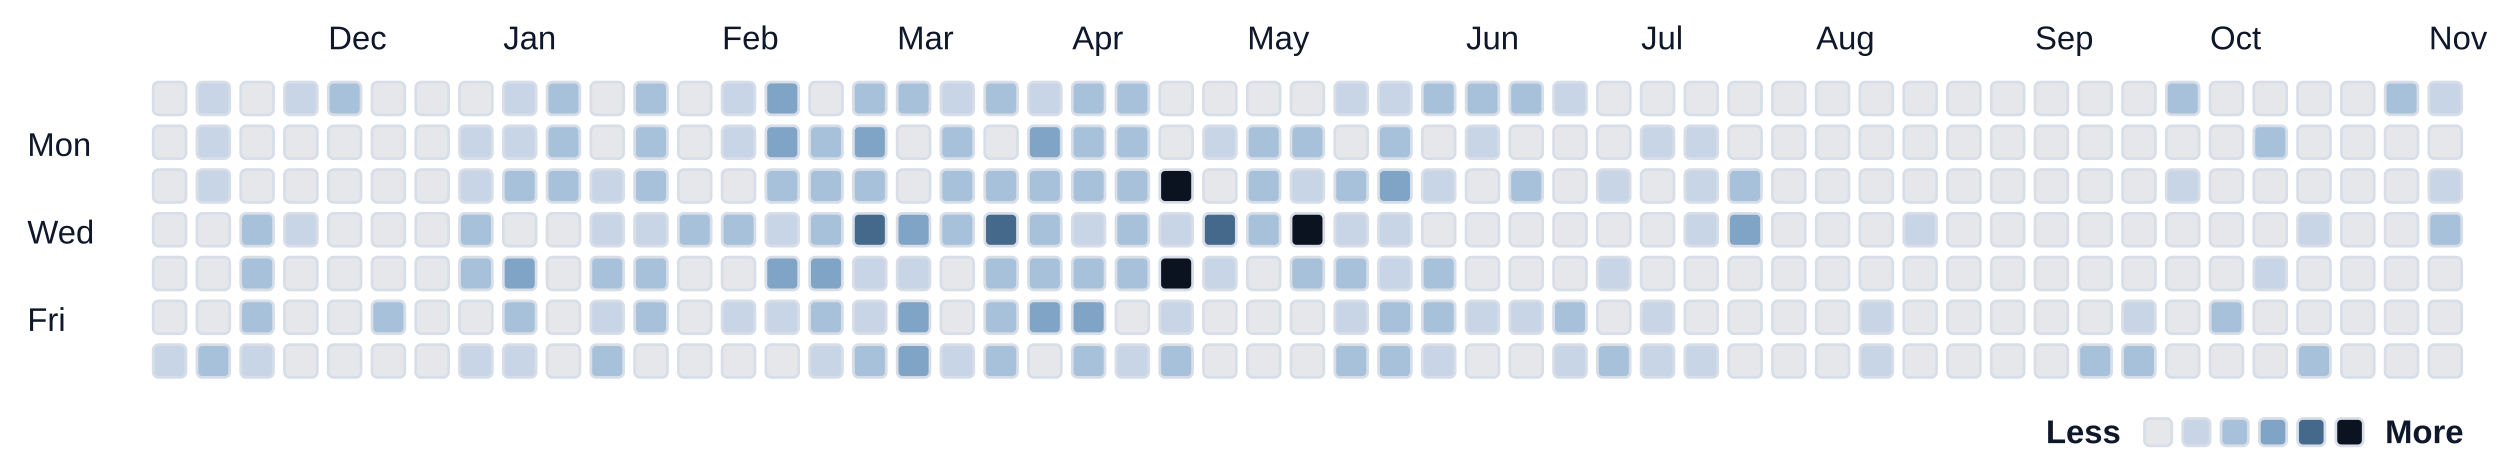
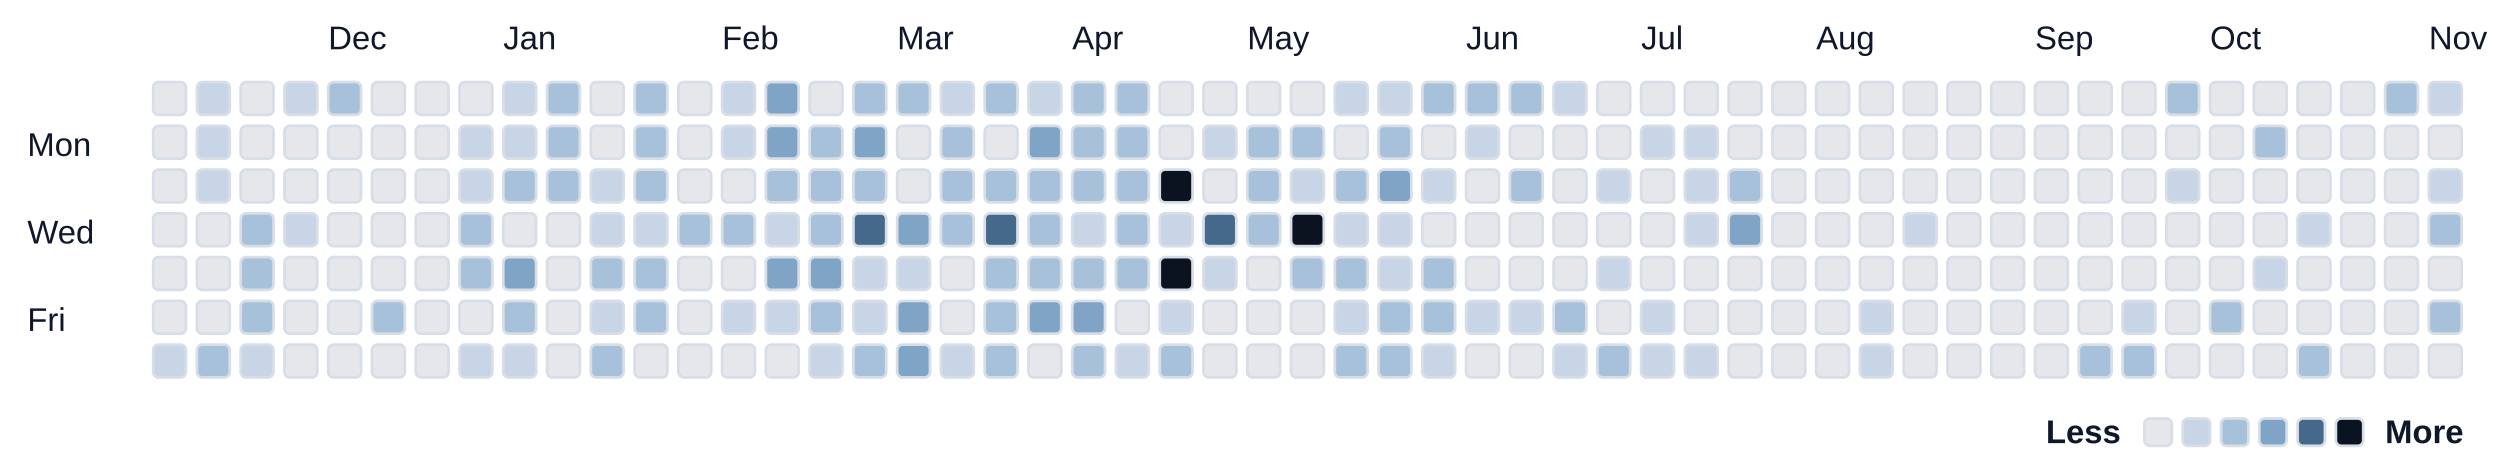
<svg xmlns="http://www.w3.org/2000/svg" baseProfile="tiny" height="174" version="1.2" width="914">
  <defs />
  <text fill="#0F172A" font-family="Segoe UI, Arial, sans-serif" font-size="12px" x="120" y="18">Dec</text>
  <text fill="#0F172A" font-family="Segoe UI, Arial, sans-serif" font-size="12px" x="184" y="18">Jan</text>
  <text fill="#0F172A" font-family="Segoe UI, Arial, sans-serif" font-size="12px" x="264" y="18">Feb</text>
  <text fill="#0F172A" font-family="Segoe UI, Arial, sans-serif" font-size="12px" x="328" y="18">Mar</text>
  <text fill="#0F172A" font-family="Segoe UI, Arial, sans-serif" font-size="12px" x="392" y="18">Apr</text>
  <text fill="#0F172A" font-family="Segoe UI, Arial, sans-serif" font-size="12px" x="456" y="18">May</text>
  <text fill="#0F172A" font-family="Segoe UI, Arial, sans-serif" font-size="12px" x="536" y="18">Jun</text>
  <text fill="#0F172A" font-family="Segoe UI, Arial, sans-serif" font-size="12px" x="600" y="18">Jul</text>
  <text fill="#0F172A" font-family="Segoe UI, Arial, sans-serif" font-size="12px" x="664" y="18">Aug</text>
  <text fill="#0F172A" font-family="Segoe UI, Arial, sans-serif" font-size="12px" x="744" y="18">Sep</text>
  <text fill="#0F172A" font-family="Segoe UI, Arial, sans-serif" font-size="12px" x="808" y="18">Oct</text>
  <text fill="#0F172A" font-family="Segoe UI, Arial, sans-serif" font-size="12px" x="888" y="18">Nov</text>
  <text fill="#0F172A" font-family="Segoe UI, Arial, sans-serif" font-size="12px" x="10" y="57">Mon</text>
  <text fill="#0F172A" font-family="Segoe UI, Arial, sans-serif" font-size="12px" x="10" y="89">Wed</text>
  <text fill="#0F172A" font-family="Segoe UI, Arial, sans-serif" font-size="12px" x="10" y="121">Fri</text>
  <rect fill="#E5E7EB" height="12" rx="2" ry="2" stroke="#D7DEE8" stroke-width="1" width="12" x="56" y="30" />
  <rect fill="#E5E7EB" height="12" rx="2" ry="2" stroke="#D7DEE8" stroke-width="1" width="12" x="56" y="46" />
  <rect fill="#E5E7EB" height="12" rx="2" ry="2" stroke="#D7DEE8" stroke-width="1" width="12" x="56" y="62" />
  <rect fill="#E5E7EB" height="12" rx="2" ry="2" stroke="#D7DEE8" stroke-width="1" width="12" x="56" y="78" />
  <rect fill="#E5E7EB" height="12" rx="2" ry="2" stroke="#D7DEE8" stroke-width="1" width="12" x="56" y="94" />
  <rect fill="#E5E7EB" height="12" rx="2" ry="2" stroke="#D7DEE8" stroke-width="1" width="12" x="56" y="110" />
  <rect fill="#C8D5E6" height="12" rx="2" ry="2" stroke="#D7DEE8" stroke-width="1" width="12" x="56" y="126" />
  <rect fill="#C8D5E6" height="12" rx="2" ry="2" stroke="#D7DEE8" stroke-width="1" width="12" x="72" y="30" />
  <rect fill="#C8D5E6" height="12" rx="2" ry="2" stroke="#D7DEE8" stroke-width="1" width="12" x="72" y="46" />
  <rect fill="#C8D5E6" height="12" rx="2" ry="2" stroke="#D7DEE8" stroke-width="1" width="12" x="72" y="62" />
  <rect fill="#E5E7EB" height="12" rx="2" ry="2" stroke="#D7DEE8" stroke-width="1" width="12" x="72" y="78" />
  <rect fill="#E5E7EB" height="12" rx="2" ry="2" stroke="#D7DEE8" stroke-width="1" width="12" x="72" y="94" />
  <rect fill="#E5E7EB" height="12" rx="2" ry="2" stroke="#D7DEE8" stroke-width="1" width="12" x="72" y="110" />
  <rect fill="#A8C1DA" height="12" rx="2" ry="2" stroke="#D7DEE8" stroke-width="1" width="12" x="72" y="126" />
  <rect fill="#E5E7EB" height="12" rx="2" ry="2" stroke="#D7DEE8" stroke-width="1" width="12" x="88" y="30" />
  <rect fill="#E5E7EB" height="12" rx="2" ry="2" stroke="#D7DEE8" stroke-width="1" width="12" x="88" y="46" />
  <rect fill="#E5E7EB" height="12" rx="2" ry="2" stroke="#D7DEE8" stroke-width="1" width="12" x="88" y="62" />
  <rect fill="#A8C1DA" height="12" rx="2" ry="2" stroke="#D7DEE8" stroke-width="1" width="12" x="88" y="78" />
  <rect fill="#A8C1DA" height="12" rx="2" ry="2" stroke="#D7DEE8" stroke-width="1" width="12" x="88" y="94" />
  <rect fill="#A8C1DA" height="12" rx="2" ry="2" stroke="#D7DEE8" stroke-width="1" width="12" x="88" y="110" />
  <rect fill="#C8D5E6" height="12" rx="2" ry="2" stroke="#D7DEE8" stroke-width="1" width="12" x="88" y="126" />
  <rect fill="#C8D5E6" height="12" rx="2" ry="2" stroke="#D7DEE8" stroke-width="1" width="12" x="104" y="30" />
  <rect fill="#E5E7EB" height="12" rx="2" ry="2" stroke="#D7DEE8" stroke-width="1" width="12" x="104" y="46" />
  <rect fill="#E5E7EB" height="12" rx="2" ry="2" stroke="#D7DEE8" stroke-width="1" width="12" x="104" y="62" />
  <rect fill="#C8D5E6" height="12" rx="2" ry="2" stroke="#D7DEE8" stroke-width="1" width="12" x="104" y="78" />
  <rect fill="#E5E7EB" height="12" rx="2" ry="2" stroke="#D7DEE8" stroke-width="1" width="12" x="104" y="94" />
  <rect fill="#E5E7EB" height="12" rx="2" ry="2" stroke="#D7DEE8" stroke-width="1" width="12" x="104" y="110" />
  <rect fill="#E5E7EB" height="12" rx="2" ry="2" stroke="#D7DEE8" stroke-width="1" width="12" x="104" y="126" />
  <rect fill="#A8C1DA" height="12" rx="2" ry="2" stroke="#D7DEE8" stroke-width="1" width="12" x="120" y="30" />
  <rect fill="#E5E7EB" height="12" rx="2" ry="2" stroke="#D7DEE8" stroke-width="1" width="12" x="120" y="46" />
  <rect fill="#E5E7EB" height="12" rx="2" ry="2" stroke="#D7DEE8" stroke-width="1" width="12" x="120" y="62" />
  <rect fill="#E5E7EB" height="12" rx="2" ry="2" stroke="#D7DEE8" stroke-width="1" width="12" x="120" y="78" />
  <rect fill="#E5E7EB" height="12" rx="2" ry="2" stroke="#D7DEE8" stroke-width="1" width="12" x="120" y="94" />
  <rect fill="#E5E7EB" height="12" rx="2" ry="2" stroke="#D7DEE8" stroke-width="1" width="12" x="120" y="110" />
  <rect fill="#E5E7EB" height="12" rx="2" ry="2" stroke="#D7DEE8" stroke-width="1" width="12" x="120" y="126" />
  <rect fill="#E5E7EB" height="12" rx="2" ry="2" stroke="#D7DEE8" stroke-width="1" width="12" x="136" y="30" />
  <rect fill="#E5E7EB" height="12" rx="2" ry="2" stroke="#D7DEE8" stroke-width="1" width="12" x="136" y="46" />
  <rect fill="#E5E7EB" height="12" rx="2" ry="2" stroke="#D7DEE8" stroke-width="1" width="12" x="136" y="62" />
  <rect fill="#E5E7EB" height="12" rx="2" ry="2" stroke="#D7DEE8" stroke-width="1" width="12" x="136" y="78" />
  <rect fill="#E5E7EB" height="12" rx="2" ry="2" stroke="#D7DEE8" stroke-width="1" width="12" x="136" y="94" />
  <rect fill="#A8C1DA" height="12" rx="2" ry="2" stroke="#D7DEE8" stroke-width="1" width="12" x="136" y="110" />
  <rect fill="#E5E7EB" height="12" rx="2" ry="2" stroke="#D7DEE8" stroke-width="1" width="12" x="136" y="126" />
  <rect fill="#E5E7EB" height="12" rx="2" ry="2" stroke="#D7DEE8" stroke-width="1" width="12" x="152" y="30" />
  <rect fill="#E5E7EB" height="12" rx="2" ry="2" stroke="#D7DEE8" stroke-width="1" width="12" x="152" y="46" />
  <rect fill="#E5E7EB" height="12" rx="2" ry="2" stroke="#D7DEE8" stroke-width="1" width="12" x="152" y="62" />
  <rect fill="#E5E7EB" height="12" rx="2" ry="2" stroke="#D7DEE8" stroke-width="1" width="12" x="152" y="78" />
  <rect fill="#E5E7EB" height="12" rx="2" ry="2" stroke="#D7DEE8" stroke-width="1" width="12" x="152" y="94" />
  <rect fill="#E5E7EB" height="12" rx="2" ry="2" stroke="#D7DEE8" stroke-width="1" width="12" x="152" y="110" />
  <rect fill="#E5E7EB" height="12" rx="2" ry="2" stroke="#D7DEE8" stroke-width="1" width="12" x="152" y="126" />
  <rect fill="#E5E7EB" height="12" rx="2" ry="2" stroke="#D7DEE8" stroke-width="1" width="12" x="168" y="30" />
  <rect fill="#C8D5E6" height="12" rx="2" ry="2" stroke="#D7DEE8" stroke-width="1" width="12" x="168" y="46" />
  <rect fill="#C8D5E6" height="12" rx="2" ry="2" stroke="#D7DEE8" stroke-width="1" width="12" x="168" y="62" />
  <rect fill="#A8C1DA" height="12" rx="2" ry="2" stroke="#D7DEE8" stroke-width="1" width="12" x="168" y="78" />
  <rect fill="#A8C1DA" height="12" rx="2" ry="2" stroke="#D7DEE8" stroke-width="1" width="12" x="168" y="94" />
  <rect fill="#E5E7EB" height="12" rx="2" ry="2" stroke="#D7DEE8" stroke-width="1" width="12" x="168" y="110" />
  <rect fill="#C8D5E6" height="12" rx="2" ry="2" stroke="#D7DEE8" stroke-width="1" width="12" x="168" y="126" />
  <rect fill="#C8D5E6" height="12" rx="2" ry="2" stroke="#D7DEE8" stroke-width="1" width="12" x="184" y="30" />
  <rect fill="#C8D5E6" height="12" rx="2" ry="2" stroke="#D7DEE8" stroke-width="1" width="12" x="184" y="46" />
  <rect fill="#A8C1DA" height="12" rx="2" ry="2" stroke="#D7DEE8" stroke-width="1" width="12" x="184" y="62" />
  <rect fill="#E5E7EB" height="12" rx="2" ry="2" stroke="#D7DEE8" stroke-width="1" width="12" x="184" y="78" />
  <rect fill="#7FA4C5" height="12" rx="2" ry="2" stroke="#D7DEE8" stroke-width="1" width="12" x="184" y="94" />
  <rect fill="#A8C1DA" height="12" rx="2" ry="2" stroke="#D7DEE8" stroke-width="1" width="12" x="184" y="110" />
  <rect fill="#C8D5E6" height="12" rx="2" ry="2" stroke="#D7DEE8" stroke-width="1" width="12" x="184" y="126" />
  <rect fill="#A8C1DA" height="12" rx="2" ry="2" stroke="#D7DEE8" stroke-width="1" width="12" x="200" y="30" />
  <rect fill="#A8C1DA" height="12" rx="2" ry="2" stroke="#D7DEE8" stroke-width="1" width="12" x="200" y="46" />
  <rect fill="#A8C1DA" height="12" rx="2" ry="2" stroke="#D7DEE8" stroke-width="1" width="12" x="200" y="62" />
  <rect fill="#E5E7EB" height="12" rx="2" ry="2" stroke="#D7DEE8" stroke-width="1" width="12" x="200" y="78" />
  <rect fill="#E5E7EB" height="12" rx="2" ry="2" stroke="#D7DEE8" stroke-width="1" width="12" x="200" y="94" />
  <rect fill="#E5E7EB" height="12" rx="2" ry="2" stroke="#D7DEE8" stroke-width="1" width="12" x="200" y="110" />
  <rect fill="#E5E7EB" height="12" rx="2" ry="2" stroke="#D7DEE8" stroke-width="1" width="12" x="200" y="126" />
  <rect fill="#E5E7EB" height="12" rx="2" ry="2" stroke="#D7DEE8" stroke-width="1" width="12" x="216" y="30" />
  <rect fill="#E5E7EB" height="12" rx="2" ry="2" stroke="#D7DEE8" stroke-width="1" width="12" x="216" y="46" />
  <rect fill="#C8D5E6" height="12" rx="2" ry="2" stroke="#D7DEE8" stroke-width="1" width="12" x="216" y="62" />
  <rect fill="#C8D5E6" height="12" rx="2" ry="2" stroke="#D7DEE8" stroke-width="1" width="12" x="216" y="78" />
  <rect fill="#A8C1DA" height="12" rx="2" ry="2" stroke="#D7DEE8" stroke-width="1" width="12" x="216" y="94" />
  <rect fill="#C8D5E6" height="12" rx="2" ry="2" stroke="#D7DEE8" stroke-width="1" width="12" x="216" y="110" />
  <rect fill="#A8C1DA" height="12" rx="2" ry="2" stroke="#D7DEE8" stroke-width="1" width="12" x="216" y="126" />
  <rect fill="#A8C1DA" height="12" rx="2" ry="2" stroke="#D7DEE8" stroke-width="1" width="12" x="232" y="30" />
  <rect fill="#A8C1DA" height="12" rx="2" ry="2" stroke="#D7DEE8" stroke-width="1" width="12" x="232" y="46" />
  <rect fill="#A8C1DA" height="12" rx="2" ry="2" stroke="#D7DEE8" stroke-width="1" width="12" x="232" y="62" />
  <rect fill="#C8D5E6" height="12" rx="2" ry="2" stroke="#D7DEE8" stroke-width="1" width="12" x="232" y="78" />
  <rect fill="#A8C1DA" height="12" rx="2" ry="2" stroke="#D7DEE8" stroke-width="1" width="12" x="232" y="94" />
  <rect fill="#A8C1DA" height="12" rx="2" ry="2" stroke="#D7DEE8" stroke-width="1" width="12" x="232" y="110" />
  <rect fill="#E5E7EB" height="12" rx="2" ry="2" stroke="#D7DEE8" stroke-width="1" width="12" x="232" y="126" />
  <rect fill="#E5E7EB" height="12" rx="2" ry="2" stroke="#D7DEE8" stroke-width="1" width="12" x="248" y="30" />
  <rect fill="#E5E7EB" height="12" rx="2" ry="2" stroke="#D7DEE8" stroke-width="1" width="12" x="248" y="46" />
  <rect fill="#E5E7EB" height="12" rx="2" ry="2" stroke="#D7DEE8" stroke-width="1" width="12" x="248" y="62" />
  <rect fill="#A8C1DA" height="12" rx="2" ry="2" stroke="#D7DEE8" stroke-width="1" width="12" x="248" y="78" />
  <rect fill="#E5E7EB" height="12" rx="2" ry="2" stroke="#D7DEE8" stroke-width="1" width="12" x="248" y="94" />
  <rect fill="#E5E7EB" height="12" rx="2" ry="2" stroke="#D7DEE8" stroke-width="1" width="12" x="248" y="110" />
  <rect fill="#E5E7EB" height="12" rx="2" ry="2" stroke="#D7DEE8" stroke-width="1" width="12" x="248" y="126" />
  <rect fill="#C8D5E6" height="12" rx="2" ry="2" stroke="#D7DEE8" stroke-width="1" width="12" x="264" y="30" />
  <rect fill="#C8D5E6" height="12" rx="2" ry="2" stroke="#D7DEE8" stroke-width="1" width="12" x="264" y="46" />
  <rect fill="#E5E7EB" height="12" rx="2" ry="2" stroke="#D7DEE8" stroke-width="1" width="12" x="264" y="62" />
  <rect fill="#A8C1DA" height="12" rx="2" ry="2" stroke="#D7DEE8" stroke-width="1" width="12" x="264" y="78" />
  <rect fill="#E5E7EB" height="12" rx="2" ry="2" stroke="#D7DEE8" stroke-width="1" width="12" x="264" y="94" />
  <rect fill="#C8D5E6" height="12" rx="2" ry="2" stroke="#D7DEE8" stroke-width="1" width="12" x="264" y="110" />
  <rect fill="#E5E7EB" height="12" rx="2" ry="2" stroke="#D7DEE8" stroke-width="1" width="12" x="264" y="126" />
  <rect fill="#7FA4C5" height="12" rx="2" ry="2" stroke="#D7DEE8" stroke-width="1" width="12" x="280" y="30" />
  <rect fill="#7FA4C5" height="12" rx="2" ry="2" stroke="#D7DEE8" stroke-width="1" width="12" x="280" y="46" />
  <rect fill="#A8C1DA" height="12" rx="2" ry="2" stroke="#D7DEE8" stroke-width="1" width="12" x="280" y="62" />
  <rect fill="#C8D5E6" height="12" rx="2" ry="2" stroke="#D7DEE8" stroke-width="1" width="12" x="280" y="78" />
  <rect fill="#7FA4C5" height="12" rx="2" ry="2" stroke="#D7DEE8" stroke-width="1" width="12" x="280" y="94" />
  <rect fill="#C8D5E6" height="12" rx="2" ry="2" stroke="#D7DEE8" stroke-width="1" width="12" x="280" y="110" />
  <rect fill="#E5E7EB" height="12" rx="2" ry="2" stroke="#D7DEE8" stroke-width="1" width="12" x="280" y="126" />
  <rect fill="#E5E7EB" height="12" rx="2" ry="2" stroke="#D7DEE8" stroke-width="1" width="12" x="296" y="30" />
  <rect fill="#A8C1DA" height="12" rx="2" ry="2" stroke="#D7DEE8" stroke-width="1" width="12" x="296" y="46" />
  <rect fill="#A8C1DA" height="12" rx="2" ry="2" stroke="#D7DEE8" stroke-width="1" width="12" x="296" y="62" />
  <rect fill="#A8C1DA" height="12" rx="2" ry="2" stroke="#D7DEE8" stroke-width="1" width="12" x="296" y="78" />
  <rect fill="#7FA4C5" height="12" rx="2" ry="2" stroke="#D7DEE8" stroke-width="1" width="12" x="296" y="94" />
  <rect fill="#A8C1DA" height="12" rx="2" ry="2" stroke="#D7DEE8" stroke-width="1" width="12" x="296" y="110" />
  <rect fill="#C8D5E6" height="12" rx="2" ry="2" stroke="#D7DEE8" stroke-width="1" width="12" x="296" y="126" />
  <rect fill="#A8C1DA" height="12" rx="2" ry="2" stroke="#D7DEE8" stroke-width="1" width="12" x="312" y="30" />
  <rect fill="#7FA4C5" height="12" rx="2" ry="2" stroke="#D7DEE8" stroke-width="1" width="12" x="312" y="46" />
  <rect fill="#A8C1DA" height="12" rx="2" ry="2" stroke="#D7DEE8" stroke-width="1" width="12" x="312" y="62" />
  <rect fill="#44698B" height="12" rx="2" ry="2" stroke="#D7DEE8" stroke-width="1" width="12" x="312" y="78" />
  <rect fill="#C8D5E6" height="12" rx="2" ry="2" stroke="#D7DEE8" stroke-width="1" width="12" x="312" y="94" />
  <rect fill="#C8D5E6" height="12" rx="2" ry="2" stroke="#D7DEE8" stroke-width="1" width="12" x="312" y="110" />
  <rect fill="#A8C1DA" height="12" rx="2" ry="2" stroke="#D7DEE8" stroke-width="1" width="12" x="312" y="126" />
  <rect fill="#A8C1DA" height="12" rx="2" ry="2" stroke="#D7DEE8" stroke-width="1" width="12" x="328" y="30" />
  <rect fill="#E5E7EB" height="12" rx="2" ry="2" stroke="#D7DEE8" stroke-width="1" width="12" x="328" y="46" />
  <rect fill="#E5E7EB" height="12" rx="2" ry="2" stroke="#D7DEE8" stroke-width="1" width="12" x="328" y="62" />
  <rect fill="#7FA4C5" height="12" rx="2" ry="2" stroke="#D7DEE8" stroke-width="1" width="12" x="328" y="78" />
  <rect fill="#C8D5E6" height="12" rx="2" ry="2" stroke="#D7DEE8" stroke-width="1" width="12" x="328" y="94" />
  <rect fill="#7FA4C5" height="12" rx="2" ry="2" stroke="#D7DEE8" stroke-width="1" width="12" x="328" y="110" />
  <rect fill="#7FA4C5" height="12" rx="2" ry="2" stroke="#D7DEE8" stroke-width="1" width="12" x="328" y="126" />
  <rect fill="#C8D5E6" height="12" rx="2" ry="2" stroke="#D7DEE8" stroke-width="1" width="12" x="344" y="30" />
  <rect fill="#A8C1DA" height="12" rx="2" ry="2" stroke="#D7DEE8" stroke-width="1" width="12" x="344" y="46" />
  <rect fill="#A8C1DA" height="12" rx="2" ry="2" stroke="#D7DEE8" stroke-width="1" width="12" x="344" y="62" />
  <rect fill="#A8C1DA" height="12" rx="2" ry="2" stroke="#D7DEE8" stroke-width="1" width="12" x="344" y="78" />
  <rect fill="#E5E7EB" height="12" rx="2" ry="2" stroke="#D7DEE8" stroke-width="1" width="12" x="344" y="94" />
  <rect fill="#E5E7EB" height="12" rx="2" ry="2" stroke="#D7DEE8" stroke-width="1" width="12" x="344" y="110" />
  <rect fill="#C8D5E6" height="12" rx="2" ry="2" stroke="#D7DEE8" stroke-width="1" width="12" x="344" y="126" />
  <rect fill="#A8C1DA" height="12" rx="2" ry="2" stroke="#D7DEE8" stroke-width="1" width="12" x="360" y="30" />
  <rect fill="#E5E7EB" height="12" rx="2" ry="2" stroke="#D7DEE8" stroke-width="1" width="12" x="360" y="46" />
  <rect fill="#A8C1DA" height="12" rx="2" ry="2" stroke="#D7DEE8" stroke-width="1" width="12" x="360" y="62" />
  <rect fill="#44698B" height="12" rx="2" ry="2" stroke="#D7DEE8" stroke-width="1" width="12" x="360" y="78" />
  <rect fill="#A8C1DA" height="12" rx="2" ry="2" stroke="#D7DEE8" stroke-width="1" width="12" x="360" y="94" />
  <rect fill="#A8C1DA" height="12" rx="2" ry="2" stroke="#D7DEE8" stroke-width="1" width="12" x="360" y="110" />
  <rect fill="#A8C1DA" height="12" rx="2" ry="2" stroke="#D7DEE8" stroke-width="1" width="12" x="360" y="126" />
  <rect fill="#C8D5E6" height="12" rx="2" ry="2" stroke="#D7DEE8" stroke-width="1" width="12" x="376" y="30" />
  <rect fill="#7FA4C5" height="12" rx="2" ry="2" stroke="#D7DEE8" stroke-width="1" width="12" x="376" y="46" />
  <rect fill="#A8C1DA" height="12" rx="2" ry="2" stroke="#D7DEE8" stroke-width="1" width="12" x="376" y="62" />
  <rect fill="#A8C1DA" height="12" rx="2" ry="2" stroke="#D7DEE8" stroke-width="1" width="12" x="376" y="78" />
  <rect fill="#A8C1DA" height="12" rx="2" ry="2" stroke="#D7DEE8" stroke-width="1" width="12" x="376" y="94" />
  <rect fill="#7FA4C5" height="12" rx="2" ry="2" stroke="#D7DEE8" stroke-width="1" width="12" x="376" y="110" />
  <rect fill="#E5E7EB" height="12" rx="2" ry="2" stroke="#D7DEE8" stroke-width="1" width="12" x="376" y="126" />
  <rect fill="#A8C1DA" height="12" rx="2" ry="2" stroke="#D7DEE8" stroke-width="1" width="12" x="392" y="30" />
  <rect fill="#A8C1DA" height="12" rx="2" ry="2" stroke="#D7DEE8" stroke-width="1" width="12" x="392" y="46" />
  <rect fill="#A8C1DA" height="12" rx="2" ry="2" stroke="#D7DEE8" stroke-width="1" width="12" x="392" y="62" />
  <rect fill="#C8D5E6" height="12" rx="2" ry="2" stroke="#D7DEE8" stroke-width="1" width="12" x="392" y="78" />
  <rect fill="#A8C1DA" height="12" rx="2" ry="2" stroke="#D7DEE8" stroke-width="1" width="12" x="392" y="94" />
  <rect fill="#7FA4C5" height="12" rx="2" ry="2" stroke="#D7DEE8" stroke-width="1" width="12" x="392" y="110" />
  <rect fill="#A8C1DA" height="12" rx="2" ry="2" stroke="#D7DEE8" stroke-width="1" width="12" x="392" y="126" />
  <rect fill="#A8C1DA" height="12" rx="2" ry="2" stroke="#D7DEE8" stroke-width="1" width="12" x="408" y="30" />
  <rect fill="#A8C1DA" height="12" rx="2" ry="2" stroke="#D7DEE8" stroke-width="1" width="12" x="408" y="46" />
  <rect fill="#A8C1DA" height="12" rx="2" ry="2" stroke="#D7DEE8" stroke-width="1" width="12" x="408" y="62" />
  <rect fill="#A8C1DA" height="12" rx="2" ry="2" stroke="#D7DEE8" stroke-width="1" width="12" x="408" y="78" />
  <rect fill="#A8C1DA" height="12" rx="2" ry="2" stroke="#D7DEE8" stroke-width="1" width="12" x="408" y="94" />
  <rect fill="#E5E7EB" height="12" rx="2" ry="2" stroke="#D7DEE8" stroke-width="1" width="12" x="408" y="110" />
  <rect fill="#C8D5E6" height="12" rx="2" ry="2" stroke="#D7DEE8" stroke-width="1" width="12" x="408" y="126" />
  <rect fill="#E5E7EB" height="12" rx="2" ry="2" stroke="#D7DEE8" stroke-width="1" width="12" x="424" y="30" />
  <rect fill="#E5E7EB" height="12" rx="2" ry="2" stroke="#D7DEE8" stroke-width="1" width="12" x="424" y="46" />
  <rect fill="#0B1220" height="12" rx="2" ry="2" stroke="#D7DEE8" stroke-width="1" width="12" x="424" y="62" />
  <rect fill="#C8D5E6" height="12" rx="2" ry="2" stroke="#D7DEE8" stroke-width="1" width="12" x="424" y="78" />
  <rect fill="#0B1220" height="12" rx="2" ry="2" stroke="#D7DEE8" stroke-width="1" width="12" x="424" y="94" />
  <rect fill="#C8D5E6" height="12" rx="2" ry="2" stroke="#D7DEE8" stroke-width="1" width="12" x="424" y="110" />
  <rect fill="#A8C1DA" height="12" rx="2" ry="2" stroke="#D7DEE8" stroke-width="1" width="12" x="424" y="126" />
  <rect fill="#E5E7EB" height="12" rx="2" ry="2" stroke="#D7DEE8" stroke-width="1" width="12" x="440" y="30" />
  <rect fill="#C8D5E6" height="12" rx="2" ry="2" stroke="#D7DEE8" stroke-width="1" width="12" x="440" y="46" />
  <rect fill="#E5E7EB" height="12" rx="2" ry="2" stroke="#D7DEE8" stroke-width="1" width="12" x="440" y="62" />
  <rect fill="#44698B" height="12" rx="2" ry="2" stroke="#D7DEE8" stroke-width="1" width="12" x="440" y="78" />
  <rect fill="#C8D5E6" height="12" rx="2" ry="2" stroke="#D7DEE8" stroke-width="1" width="12" x="440" y="94" />
  <rect fill="#E5E7EB" height="12" rx="2" ry="2" stroke="#D7DEE8" stroke-width="1" width="12" x="440" y="110" />
  <rect fill="#E5E7EB" height="12" rx="2" ry="2" stroke="#D7DEE8" stroke-width="1" width="12" x="440" y="126" />
  <rect fill="#E5E7EB" height="12" rx="2" ry="2" stroke="#D7DEE8" stroke-width="1" width="12" x="456" y="30" />
  <rect fill="#A8C1DA" height="12" rx="2" ry="2" stroke="#D7DEE8" stroke-width="1" width="12" x="456" y="46" />
  <rect fill="#A8C1DA" height="12" rx="2" ry="2" stroke="#D7DEE8" stroke-width="1" width="12" x="456" y="62" />
  <rect fill="#A8C1DA" height="12" rx="2" ry="2" stroke="#D7DEE8" stroke-width="1" width="12" x="456" y="78" />
  <rect fill="#E5E7EB" height="12" rx="2" ry="2" stroke="#D7DEE8" stroke-width="1" width="12" x="456" y="94" />
  <rect fill="#E5E7EB" height="12" rx="2" ry="2" stroke="#D7DEE8" stroke-width="1" width="12" x="456" y="110" />
  <rect fill="#E5E7EB" height="12" rx="2" ry="2" stroke="#D7DEE8" stroke-width="1" width="12" x="456" y="126" />
  <rect fill="#E5E7EB" height="12" rx="2" ry="2" stroke="#D7DEE8" stroke-width="1" width="12" x="472" y="30" />
  <rect fill="#A8C1DA" height="12" rx="2" ry="2" stroke="#D7DEE8" stroke-width="1" width="12" x="472" y="46" />
  <rect fill="#C8D5E6" height="12" rx="2" ry="2" stroke="#D7DEE8" stroke-width="1" width="12" x="472" y="62" />
  <rect fill="#0B1220" height="12" rx="2" ry="2" stroke="#D7DEE8" stroke-width="1" width="12" x="472" y="78" />
  <rect fill="#A8C1DA" height="12" rx="2" ry="2" stroke="#D7DEE8" stroke-width="1" width="12" x="472" y="94" />
  <rect fill="#E5E7EB" height="12" rx="2" ry="2" stroke="#D7DEE8" stroke-width="1" width="12" x="472" y="110" />
  <rect fill="#E5E7EB" height="12" rx="2" ry="2" stroke="#D7DEE8" stroke-width="1" width="12" x="472" y="126" />
  <rect fill="#C8D5E6" height="12" rx="2" ry="2" stroke="#D7DEE8" stroke-width="1" width="12" x="488" y="30" />
  <rect fill="#E5E7EB" height="12" rx="2" ry="2" stroke="#D7DEE8" stroke-width="1" width="12" x="488" y="46" />
  <rect fill="#A8C1DA" height="12" rx="2" ry="2" stroke="#D7DEE8" stroke-width="1" width="12" x="488" y="62" />
  <rect fill="#C8D5E6" height="12" rx="2" ry="2" stroke="#D7DEE8" stroke-width="1" width="12" x="488" y="78" />
  <rect fill="#A8C1DA" height="12" rx="2" ry="2" stroke="#D7DEE8" stroke-width="1" width="12" x="488" y="94" />
  <rect fill="#C8D5E6" height="12" rx="2" ry="2" stroke="#D7DEE8" stroke-width="1" width="12" x="488" y="110" />
  <rect fill="#A8C1DA" height="12" rx="2" ry="2" stroke="#D7DEE8" stroke-width="1" width="12" x="488" y="126" />
  <rect fill="#C8D5E6" height="12" rx="2" ry="2" stroke="#D7DEE8" stroke-width="1" width="12" x="504" y="30" />
  <rect fill="#A8C1DA" height="12" rx="2" ry="2" stroke="#D7DEE8" stroke-width="1" width="12" x="504" y="46" />
  <rect fill="#7FA4C5" height="12" rx="2" ry="2" stroke="#D7DEE8" stroke-width="1" width="12" x="504" y="62" />
  <rect fill="#C8D5E6" height="12" rx="2" ry="2" stroke="#D7DEE8" stroke-width="1" width="12" x="504" y="78" />
  <rect fill="#C8D5E6" height="12" rx="2" ry="2" stroke="#D7DEE8" stroke-width="1" width="12" x="504" y="94" />
  <rect fill="#A8C1DA" height="12" rx="2" ry="2" stroke="#D7DEE8" stroke-width="1" width="12" x="504" y="110" />
  <rect fill="#A8C1DA" height="12" rx="2" ry="2" stroke="#D7DEE8" stroke-width="1" width="12" x="504" y="126" />
  <rect fill="#A8C1DA" height="12" rx="2" ry="2" stroke="#D7DEE8" stroke-width="1" width="12" x="520" y="30" />
  <rect fill="#E5E7EB" height="12" rx="2" ry="2" stroke="#D7DEE8" stroke-width="1" width="12" x="520" y="46" />
  <rect fill="#C8D5E6" height="12" rx="2" ry="2" stroke="#D7DEE8" stroke-width="1" width="12" x="520" y="62" />
  <rect fill="#E5E7EB" height="12" rx="2" ry="2" stroke="#D7DEE8" stroke-width="1" width="12" x="520" y="78" />
  <rect fill="#A8C1DA" height="12" rx="2" ry="2" stroke="#D7DEE8" stroke-width="1" width="12" x="520" y="94" />
  <rect fill="#A8C1DA" height="12" rx="2" ry="2" stroke="#D7DEE8" stroke-width="1" width="12" x="520" y="110" />
  <rect fill="#C8D5E6" height="12" rx="2" ry="2" stroke="#D7DEE8" stroke-width="1" width="12" x="520" y="126" />
  <rect fill="#A8C1DA" height="12" rx="2" ry="2" stroke="#D7DEE8" stroke-width="1" width="12" x="536" y="30" />
  <rect fill="#C8D5E6" height="12" rx="2" ry="2" stroke="#D7DEE8" stroke-width="1" width="12" x="536" y="46" />
  <rect fill="#E5E7EB" height="12" rx="2" ry="2" stroke="#D7DEE8" stroke-width="1" width="12" x="536" y="62" />
  <rect fill="#E5E7EB" height="12" rx="2" ry="2" stroke="#D7DEE8" stroke-width="1" width="12" x="536" y="78" />
  <rect fill="#E5E7EB" height="12" rx="2" ry="2" stroke="#D7DEE8" stroke-width="1" width="12" x="536" y="94" />
  <rect fill="#C8D5E6" height="12" rx="2" ry="2" stroke="#D7DEE8" stroke-width="1" width="12" x="536" y="110" />
  <rect fill="#E5E7EB" height="12" rx="2" ry="2" stroke="#D7DEE8" stroke-width="1" width="12" x="536" y="126" />
  <rect fill="#A8C1DA" height="12" rx="2" ry="2" stroke="#D7DEE8" stroke-width="1" width="12" x="552" y="30" />
  <rect fill="#E5E7EB" height="12" rx="2" ry="2" stroke="#D7DEE8" stroke-width="1" width="12" x="552" y="46" />
  <rect fill="#A8C1DA" height="12" rx="2" ry="2" stroke="#D7DEE8" stroke-width="1" width="12" x="552" y="62" />
  <rect fill="#E5E7EB" height="12" rx="2" ry="2" stroke="#D7DEE8" stroke-width="1" width="12" x="552" y="78" />
  <rect fill="#E5E7EB" height="12" rx="2" ry="2" stroke="#D7DEE8" stroke-width="1" width="12" x="552" y="94" />
  <rect fill="#C8D5E6" height="12" rx="2" ry="2" stroke="#D7DEE8" stroke-width="1" width="12" x="552" y="110" />
  <rect fill="#E5E7EB" height="12" rx="2" ry="2" stroke="#D7DEE8" stroke-width="1" width="12" x="552" y="126" />
  <rect fill="#C8D5E6" height="12" rx="2" ry="2" stroke="#D7DEE8" stroke-width="1" width="12" x="568" y="30" />
  <rect fill="#E5E7EB" height="12" rx="2" ry="2" stroke="#D7DEE8" stroke-width="1" width="12" x="568" y="46" />
  <rect fill="#E5E7EB" height="12" rx="2" ry="2" stroke="#D7DEE8" stroke-width="1" width="12" x="568" y="62" />
  <rect fill="#E5E7EB" height="12" rx="2" ry="2" stroke="#D7DEE8" stroke-width="1" width="12" x="568" y="78" />
  <rect fill="#E5E7EB" height="12" rx="2" ry="2" stroke="#D7DEE8" stroke-width="1" width="12" x="568" y="94" />
  <rect fill="#A8C1DA" height="12" rx="2" ry="2" stroke="#D7DEE8" stroke-width="1" width="12" x="568" y="110" />
  <rect fill="#C8D5E6" height="12" rx="2" ry="2" stroke="#D7DEE8" stroke-width="1" width="12" x="568" y="126" />
  <rect fill="#E5E7EB" height="12" rx="2" ry="2" stroke="#D7DEE8" stroke-width="1" width="12" x="584" y="30" />
  <rect fill="#E5E7EB" height="12" rx="2" ry="2" stroke="#D7DEE8" stroke-width="1" width="12" x="584" y="46" />
  <rect fill="#C8D5E6" height="12" rx="2" ry="2" stroke="#D7DEE8" stroke-width="1" width="12" x="584" y="62" />
  <rect fill="#E5E7EB" height="12" rx="2" ry="2" stroke="#D7DEE8" stroke-width="1" width="12" x="584" y="78" />
  <rect fill="#C8D5E6" height="12" rx="2" ry="2" stroke="#D7DEE8" stroke-width="1" width="12" x="584" y="94" />
  <rect fill="#E5E7EB" height="12" rx="2" ry="2" stroke="#D7DEE8" stroke-width="1" width="12" x="584" y="110" />
  <rect fill="#A8C1DA" height="12" rx="2" ry="2" stroke="#D7DEE8" stroke-width="1" width="12" x="584" y="126" />
  <rect fill="#E5E7EB" height="12" rx="2" ry="2" stroke="#D7DEE8" stroke-width="1" width="12" x="600" y="30" />
  <rect fill="#C8D5E6" height="12" rx="2" ry="2" stroke="#D7DEE8" stroke-width="1" width="12" x="600" y="46" />
  <rect fill="#E5E7EB" height="12" rx="2" ry="2" stroke="#D7DEE8" stroke-width="1" width="12" x="600" y="62" />
  <rect fill="#E5E7EB" height="12" rx="2" ry="2" stroke="#D7DEE8" stroke-width="1" width="12" x="600" y="78" />
  <rect fill="#E5E7EB" height="12" rx="2" ry="2" stroke="#D7DEE8" stroke-width="1" width="12" x="600" y="94" />
  <rect fill="#C8D5E6" height="12" rx="2" ry="2" stroke="#D7DEE8" stroke-width="1" width="12" x="600" y="110" />
  <rect fill="#C8D5E6" height="12" rx="2" ry="2" stroke="#D7DEE8" stroke-width="1" width="12" x="600" y="126" />
  <rect fill="#E5E7EB" height="12" rx="2" ry="2" stroke="#D7DEE8" stroke-width="1" width="12" x="616" y="30" />
  <rect fill="#C8D5E6" height="12" rx="2" ry="2" stroke="#D7DEE8" stroke-width="1" width="12" x="616" y="46" />
  <rect fill="#C8D5E6" height="12" rx="2" ry="2" stroke="#D7DEE8" stroke-width="1" width="12" x="616" y="62" />
  <rect fill="#C8D5E6" height="12" rx="2" ry="2" stroke="#D7DEE8" stroke-width="1" width="12" x="616" y="78" />
  <rect fill="#E5E7EB" height="12" rx="2" ry="2" stroke="#D7DEE8" stroke-width="1" width="12" x="616" y="94" />
  <rect fill="#E5E7EB" height="12" rx="2" ry="2" stroke="#D7DEE8" stroke-width="1" width="12" x="616" y="110" />
  <rect fill="#C8D5E6" height="12" rx="2" ry="2" stroke="#D7DEE8" stroke-width="1" width="12" x="616" y="126" />
  <rect fill="#E5E7EB" height="12" rx="2" ry="2" stroke="#D7DEE8" stroke-width="1" width="12" x="632" y="30" />
  <rect fill="#E5E7EB" height="12" rx="2" ry="2" stroke="#D7DEE8" stroke-width="1" width="12" x="632" y="46" />
  <rect fill="#A8C1DA" height="12" rx="2" ry="2" stroke="#D7DEE8" stroke-width="1" width="12" x="632" y="62" />
  <rect fill="#7FA4C5" height="12" rx="2" ry="2" stroke="#D7DEE8" stroke-width="1" width="12" x="632" y="78" />
  <rect fill="#E5E7EB" height="12" rx="2" ry="2" stroke="#D7DEE8" stroke-width="1" width="12" x="632" y="94" />
  <rect fill="#E5E7EB" height="12" rx="2" ry="2" stroke="#D7DEE8" stroke-width="1" width="12" x="632" y="110" />
  <rect fill="#E5E7EB" height="12" rx="2" ry="2" stroke="#D7DEE8" stroke-width="1" width="12" x="632" y="126" />
  <rect fill="#E5E7EB" height="12" rx="2" ry="2" stroke="#D7DEE8" stroke-width="1" width="12" x="648" y="30" />
  <rect fill="#E5E7EB" height="12" rx="2" ry="2" stroke="#D7DEE8" stroke-width="1" width="12" x="648" y="46" />
  <rect fill="#E5E7EB" height="12" rx="2" ry="2" stroke="#D7DEE8" stroke-width="1" width="12" x="648" y="62" />
  <rect fill="#E5E7EB" height="12" rx="2" ry="2" stroke="#D7DEE8" stroke-width="1" width="12" x="648" y="78" />
  <rect fill="#E5E7EB" height="12" rx="2" ry="2" stroke="#D7DEE8" stroke-width="1" width="12" x="648" y="94" />
  <rect fill="#E5E7EB" height="12" rx="2" ry="2" stroke="#D7DEE8" stroke-width="1" width="12" x="648" y="110" />
  <rect fill="#E5E7EB" height="12" rx="2" ry="2" stroke="#D7DEE8" stroke-width="1" width="12" x="648" y="126" />
  <rect fill="#E5E7EB" height="12" rx="2" ry="2" stroke="#D7DEE8" stroke-width="1" width="12" x="664" y="30" />
  <rect fill="#E5E7EB" height="12" rx="2" ry="2" stroke="#D7DEE8" stroke-width="1" width="12" x="664" y="46" />
  <rect fill="#E5E7EB" height="12" rx="2" ry="2" stroke="#D7DEE8" stroke-width="1" width="12" x="664" y="62" />
  <rect fill="#E5E7EB" height="12" rx="2" ry="2" stroke="#D7DEE8" stroke-width="1" width="12" x="664" y="78" />
  <rect fill="#E5E7EB" height="12" rx="2" ry="2" stroke="#D7DEE8" stroke-width="1" width="12" x="664" y="94" />
  <rect fill="#E5E7EB" height="12" rx="2" ry="2" stroke="#D7DEE8" stroke-width="1" width="12" x="664" y="110" />
  <rect fill="#E5E7EB" height="12" rx="2" ry="2" stroke="#D7DEE8" stroke-width="1" width="12" x="664" y="126" />
  <rect fill="#E5E7EB" height="12" rx="2" ry="2" stroke="#D7DEE8" stroke-width="1" width="12" x="680" y="30" />
  <rect fill="#E5E7EB" height="12" rx="2" ry="2" stroke="#D7DEE8" stroke-width="1" width="12" x="680" y="46" />
  <rect fill="#E5E7EB" height="12" rx="2" ry="2" stroke="#D7DEE8" stroke-width="1" width="12" x="680" y="62" />
  <rect fill="#E5E7EB" height="12" rx="2" ry="2" stroke="#D7DEE8" stroke-width="1" width="12" x="680" y="78" />
  <rect fill="#E5E7EB" height="12" rx="2" ry="2" stroke="#D7DEE8" stroke-width="1" width="12" x="680" y="94" />
  <rect fill="#C8D5E6" height="12" rx="2" ry="2" stroke="#D7DEE8" stroke-width="1" width="12" x="680" y="110" />
  <rect fill="#C8D5E6" height="12" rx="2" ry="2" stroke="#D7DEE8" stroke-width="1" width="12" x="680" y="126" />
  <rect fill="#E5E7EB" height="12" rx="2" ry="2" stroke="#D7DEE8" stroke-width="1" width="12" x="696" y="30" />
  <rect fill="#E5E7EB" height="12" rx="2" ry="2" stroke="#D7DEE8" stroke-width="1" width="12" x="696" y="46" />
  <rect fill="#E5E7EB" height="12" rx="2" ry="2" stroke="#D7DEE8" stroke-width="1" width="12" x="696" y="62" />
  <rect fill="#C8D5E6" height="12" rx="2" ry="2" stroke="#D7DEE8" stroke-width="1" width="12" x="696" y="78" />
  <rect fill="#E5E7EB" height="12" rx="2" ry="2" stroke="#D7DEE8" stroke-width="1" width="12" x="696" y="94" />
  <rect fill="#E5E7EB" height="12" rx="2" ry="2" stroke="#D7DEE8" stroke-width="1" width="12" x="696" y="110" />
  <rect fill="#E5E7EB" height="12" rx="2" ry="2" stroke="#D7DEE8" stroke-width="1" width="12" x="696" y="126" />
  <rect fill="#E5E7EB" height="12" rx="2" ry="2" stroke="#D7DEE8" stroke-width="1" width="12" x="712" y="30" />
  <rect fill="#E5E7EB" height="12" rx="2" ry="2" stroke="#D7DEE8" stroke-width="1" width="12" x="712" y="46" />
  <rect fill="#E5E7EB" height="12" rx="2" ry="2" stroke="#D7DEE8" stroke-width="1" width="12" x="712" y="62" />
  <rect fill="#E5E7EB" height="12" rx="2" ry="2" stroke="#D7DEE8" stroke-width="1" width="12" x="712" y="78" />
  <rect fill="#E5E7EB" height="12" rx="2" ry="2" stroke="#D7DEE8" stroke-width="1" width="12" x="712" y="94" />
  <rect fill="#E5E7EB" height="12" rx="2" ry="2" stroke="#D7DEE8" stroke-width="1" width="12" x="712" y="110" />
  <rect fill="#E5E7EB" height="12" rx="2" ry="2" stroke="#D7DEE8" stroke-width="1" width="12" x="712" y="126" />
  <rect fill="#E5E7EB" height="12" rx="2" ry="2" stroke="#D7DEE8" stroke-width="1" width="12" x="728" y="30" />
  <rect fill="#E5E7EB" height="12" rx="2" ry="2" stroke="#D7DEE8" stroke-width="1" width="12" x="728" y="46" />
  <rect fill="#E5E7EB" height="12" rx="2" ry="2" stroke="#D7DEE8" stroke-width="1" width="12" x="728" y="62" />
  <rect fill="#E5E7EB" height="12" rx="2" ry="2" stroke="#D7DEE8" stroke-width="1" width="12" x="728" y="78" />
  <rect fill="#E5E7EB" height="12" rx="2" ry="2" stroke="#D7DEE8" stroke-width="1" width="12" x="728" y="94" />
  <rect fill="#E5E7EB" height="12" rx="2" ry="2" stroke="#D7DEE8" stroke-width="1" width="12" x="728" y="110" />
  <rect fill="#E5E7EB" height="12" rx="2" ry="2" stroke="#D7DEE8" stroke-width="1" width="12" x="728" y="126" />
  <rect fill="#E5E7EB" height="12" rx="2" ry="2" stroke="#D7DEE8" stroke-width="1" width="12" x="744" y="30" />
  <rect fill="#E5E7EB" height="12" rx="2" ry="2" stroke="#D7DEE8" stroke-width="1" width="12" x="744" y="46" />
  <rect fill="#E5E7EB" height="12" rx="2" ry="2" stroke="#D7DEE8" stroke-width="1" width="12" x="744" y="62" />
  <rect fill="#E5E7EB" height="12" rx="2" ry="2" stroke="#D7DEE8" stroke-width="1" width="12" x="744" y="78" />
  <rect fill="#E5E7EB" height="12" rx="2" ry="2" stroke="#D7DEE8" stroke-width="1" width="12" x="744" y="94" />
  <rect fill="#E5E7EB" height="12" rx="2" ry="2" stroke="#D7DEE8" stroke-width="1" width="12" x="744" y="110" />
  <rect fill="#E5E7EB" height="12" rx="2" ry="2" stroke="#D7DEE8" stroke-width="1" width="12" x="744" y="126" />
  <rect fill="#E5E7EB" height="12" rx="2" ry="2" stroke="#D7DEE8" stroke-width="1" width="12" x="760" y="30" />
  <rect fill="#E5E7EB" height="12" rx="2" ry="2" stroke="#D7DEE8" stroke-width="1" width="12" x="760" y="46" />
  <rect fill="#E5E7EB" height="12" rx="2" ry="2" stroke="#D7DEE8" stroke-width="1" width="12" x="760" y="62" />
  <rect fill="#E5E7EB" height="12" rx="2" ry="2" stroke="#D7DEE8" stroke-width="1" width="12" x="760" y="78" />
  <rect fill="#E5E7EB" height="12" rx="2" ry="2" stroke="#D7DEE8" stroke-width="1" width="12" x="760" y="94" />
  <rect fill="#E5E7EB" height="12" rx="2" ry="2" stroke="#D7DEE8" stroke-width="1" width="12" x="760" y="110" />
  <rect fill="#A8C1DA" height="12" rx="2" ry="2" stroke="#D7DEE8" stroke-width="1" width="12" x="760" y="126" />
  <rect fill="#E5E7EB" height="12" rx="2" ry="2" stroke="#D7DEE8" stroke-width="1" width="12" x="776" y="30" />
  <rect fill="#E5E7EB" height="12" rx="2" ry="2" stroke="#D7DEE8" stroke-width="1" width="12" x="776" y="46" />
  <rect fill="#E5E7EB" height="12" rx="2" ry="2" stroke="#D7DEE8" stroke-width="1" width="12" x="776" y="62" />
  <rect fill="#E5E7EB" height="12" rx="2" ry="2" stroke="#D7DEE8" stroke-width="1" width="12" x="776" y="78" />
  <rect fill="#E5E7EB" height="12" rx="2" ry="2" stroke="#D7DEE8" stroke-width="1" width="12" x="776" y="94" />
  <rect fill="#C8D5E6" height="12" rx="2" ry="2" stroke="#D7DEE8" stroke-width="1" width="12" x="776" y="110" />
  <rect fill="#A8C1DA" height="12" rx="2" ry="2" stroke="#D7DEE8" stroke-width="1" width="12" x="776" y="126" />
  <rect fill="#A8C1DA" height="12" rx="2" ry="2" stroke="#D7DEE8" stroke-width="1" width="12" x="792" y="30" />
  <rect fill="#E5E7EB" height="12" rx="2" ry="2" stroke="#D7DEE8" stroke-width="1" width="12" x="792" y="46" />
  <rect fill="#C8D5E6" height="12" rx="2" ry="2" stroke="#D7DEE8" stroke-width="1" width="12" x="792" y="62" />
  <rect fill="#E5E7EB" height="12" rx="2" ry="2" stroke="#D7DEE8" stroke-width="1" width="12" x="792" y="78" />
  <rect fill="#E5E7EB" height="12" rx="2" ry="2" stroke="#D7DEE8" stroke-width="1" width="12" x="792" y="94" />
  <rect fill="#E5E7EB" height="12" rx="2" ry="2" stroke="#D7DEE8" stroke-width="1" width="12" x="792" y="110" />
  <rect fill="#E5E7EB" height="12" rx="2" ry="2" stroke="#D7DEE8" stroke-width="1" width="12" x="792" y="126" />
  <rect fill="#E5E7EB" height="12" rx="2" ry="2" stroke="#D7DEE8" stroke-width="1" width="12" x="808" y="30" />
  <rect fill="#E5E7EB" height="12" rx="2" ry="2" stroke="#D7DEE8" stroke-width="1" width="12" x="808" y="46" />
  <rect fill="#E5E7EB" height="12" rx="2" ry="2" stroke="#D7DEE8" stroke-width="1" width="12" x="808" y="62" />
  <rect fill="#E5E7EB" height="12" rx="2" ry="2" stroke="#D7DEE8" stroke-width="1" width="12" x="808" y="78" />
  <rect fill="#E5E7EB" height="12" rx="2" ry="2" stroke="#D7DEE8" stroke-width="1" width="12" x="808" y="94" />
  <rect fill="#A8C1DA" height="12" rx="2" ry="2" stroke="#D7DEE8" stroke-width="1" width="12" x="808" y="110" />
  <rect fill="#E5E7EB" height="12" rx="2" ry="2" stroke="#D7DEE8" stroke-width="1" width="12" x="808" y="126" />
  <rect fill="#E5E7EB" height="12" rx="2" ry="2" stroke="#D7DEE8" stroke-width="1" width="12" x="824" y="30" />
  <rect fill="#A8C1DA" height="12" rx="2" ry="2" stroke="#D7DEE8" stroke-width="1" width="12" x="824" y="46" />
  <rect fill="#E5E7EB" height="12" rx="2" ry="2" stroke="#D7DEE8" stroke-width="1" width="12" x="824" y="62" />
  <rect fill="#E5E7EB" height="12" rx="2" ry="2" stroke="#D7DEE8" stroke-width="1" width="12" x="824" y="78" />
  <rect fill="#C8D5E6" height="12" rx="2" ry="2" stroke="#D7DEE8" stroke-width="1" width="12" x="824" y="94" />
  <rect fill="#E5E7EB" height="12" rx="2" ry="2" stroke="#D7DEE8" stroke-width="1" width="12" x="824" y="110" />
  <rect fill="#E5E7EB" height="12" rx="2" ry="2" stroke="#D7DEE8" stroke-width="1" width="12" x="824" y="126" />
  <rect fill="#E5E7EB" height="12" rx="2" ry="2" stroke="#D7DEE8" stroke-width="1" width="12" x="840" y="30" />
  <rect fill="#E5E7EB" height="12" rx="2" ry="2" stroke="#D7DEE8" stroke-width="1" width="12" x="840" y="46" />
  <rect fill="#E5E7EB" height="12" rx="2" ry="2" stroke="#D7DEE8" stroke-width="1" width="12" x="840" y="62" />
  <rect fill="#C8D5E6" height="12" rx="2" ry="2" stroke="#D7DEE8" stroke-width="1" width="12" x="840" y="78" />
  <rect fill="#E5E7EB" height="12" rx="2" ry="2" stroke="#D7DEE8" stroke-width="1" width="12" x="840" y="94" />
  <rect fill="#E5E7EB" height="12" rx="2" ry="2" stroke="#D7DEE8" stroke-width="1" width="12" x="840" y="110" />
  <rect fill="#A8C1DA" height="12" rx="2" ry="2" stroke="#D7DEE8" stroke-width="1" width="12" x="840" y="126" />
  <rect fill="#E5E7EB" height="12" rx="2" ry="2" stroke="#D7DEE8" stroke-width="1" width="12" x="856" y="30" />
  <rect fill="#E5E7EB" height="12" rx="2" ry="2" stroke="#D7DEE8" stroke-width="1" width="12" x="856" y="46" />
  <rect fill="#E5E7EB" height="12" rx="2" ry="2" stroke="#D7DEE8" stroke-width="1" width="12" x="856" y="62" />
  <rect fill="#E5E7EB" height="12" rx="2" ry="2" stroke="#D7DEE8" stroke-width="1" width="12" x="856" y="78" />
  <rect fill="#E5E7EB" height="12" rx="2" ry="2" stroke="#D7DEE8" stroke-width="1" width="12" x="856" y="94" />
  <rect fill="#E5E7EB" height="12" rx="2" ry="2" stroke="#D7DEE8" stroke-width="1" width="12" x="856" y="110" />
  <rect fill="#E5E7EB" height="12" rx="2" ry="2" stroke="#D7DEE8" stroke-width="1" width="12" x="856" y="126" />
  <rect fill="#A8C1DA" height="12" rx="2" ry="2" stroke="#D7DEE8" stroke-width="1" width="12" x="872" y="30" />
  <rect fill="#E5E7EB" height="12" rx="2" ry="2" stroke="#D7DEE8" stroke-width="1" width="12" x="872" y="46" />
  <rect fill="#E5E7EB" height="12" rx="2" ry="2" stroke="#D7DEE8" stroke-width="1" width="12" x="872" y="62" />
  <rect fill="#E5E7EB" height="12" rx="2" ry="2" stroke="#D7DEE8" stroke-width="1" width="12" x="872" y="78" />
  <rect fill="#E5E7EB" height="12" rx="2" ry="2" stroke="#D7DEE8" stroke-width="1" width="12" x="872" y="94" />
  <rect fill="#E5E7EB" height="12" rx="2" ry="2" stroke="#D7DEE8" stroke-width="1" width="12" x="872" y="110" />
  <rect fill="#E5E7EB" height="12" rx="2" ry="2" stroke="#D7DEE8" stroke-width="1" width="12" x="872" y="126" />
  <rect fill="#C8D5E6" height="12" rx="2" ry="2" stroke="#D7DEE8" stroke-width="1" width="12" x="888" y="30" />
  <rect fill="#E5E7EB" height="12" rx="2" ry="2" stroke="#D7DEE8" stroke-width="1" width="12" x="888" y="46" />
  <rect fill="#C8D5E6" height="12" rx="2" ry="2" stroke="#D7DEE8" stroke-width="1" width="12" x="888" y="62" />
  <rect fill="#A8C1DA" height="12" rx="2" ry="2" stroke="#D7DEE8" stroke-width="1" width="12" x="888" y="78" />
  <rect fill="#E5E7EB" height="12" rx="2" ry="2" stroke="#D7DEE8" stroke-width="1" width="12" x="888" y="94" />
-   <rect fill="#E5E7EB" height="12" rx="2" ry="2" stroke="#D7DEE8" stroke-width="1" width="12" x="888" y="110" />
+   <rect fill="#A8C1DA" height="12" rx="2" ry="2" stroke="#D7DEE8" stroke-width="1" width="12" x="888" y="110" />
  <rect fill="#E5E7EB" height="12" rx="2" ry="2" stroke="#D7DEE8" stroke-width="1" width="12" x="888" y="126" />
  <text fill="#0F172A" font-family="Segoe UI, Arial, sans-serif" font-size="12px" font-weight="600" x="748" y="162">Less</text>
  <rect fill="#E5E7EB" height="10" rx="2" ry="2" stroke="#D7DEE8" stroke-width="1" width="10" x="784" y="153" />
  <rect fill="#C8D5E6" height="10" rx="2" ry="2" stroke="#D7DEE8" stroke-width="1" width="10" x="798" y="153" />
  <rect fill="#A8C1DA" height="10" rx="2" ry="2" stroke="#D7DEE8" stroke-width="1" width="10" x="812" y="153" />
  <rect fill="#7FA4C5" height="10" rx="2" ry="2" stroke="#D7DEE8" stroke-width="1" width="10" x="826" y="153" />
  <rect fill="#44698B" height="10" rx="2" ry="2" stroke="#D7DEE8" stroke-width="1" width="10" x="840" y="153" />
  <rect fill="#0B1220" height="10" rx="2" ry="2" stroke="#D7DEE8" stroke-width="1" width="10" x="854" y="153" />
  <text fill="#0F172A" font-family="Segoe UI, Arial, sans-serif" font-size="12px" font-weight="600" x="872" y="162">More</text>
</svg>
